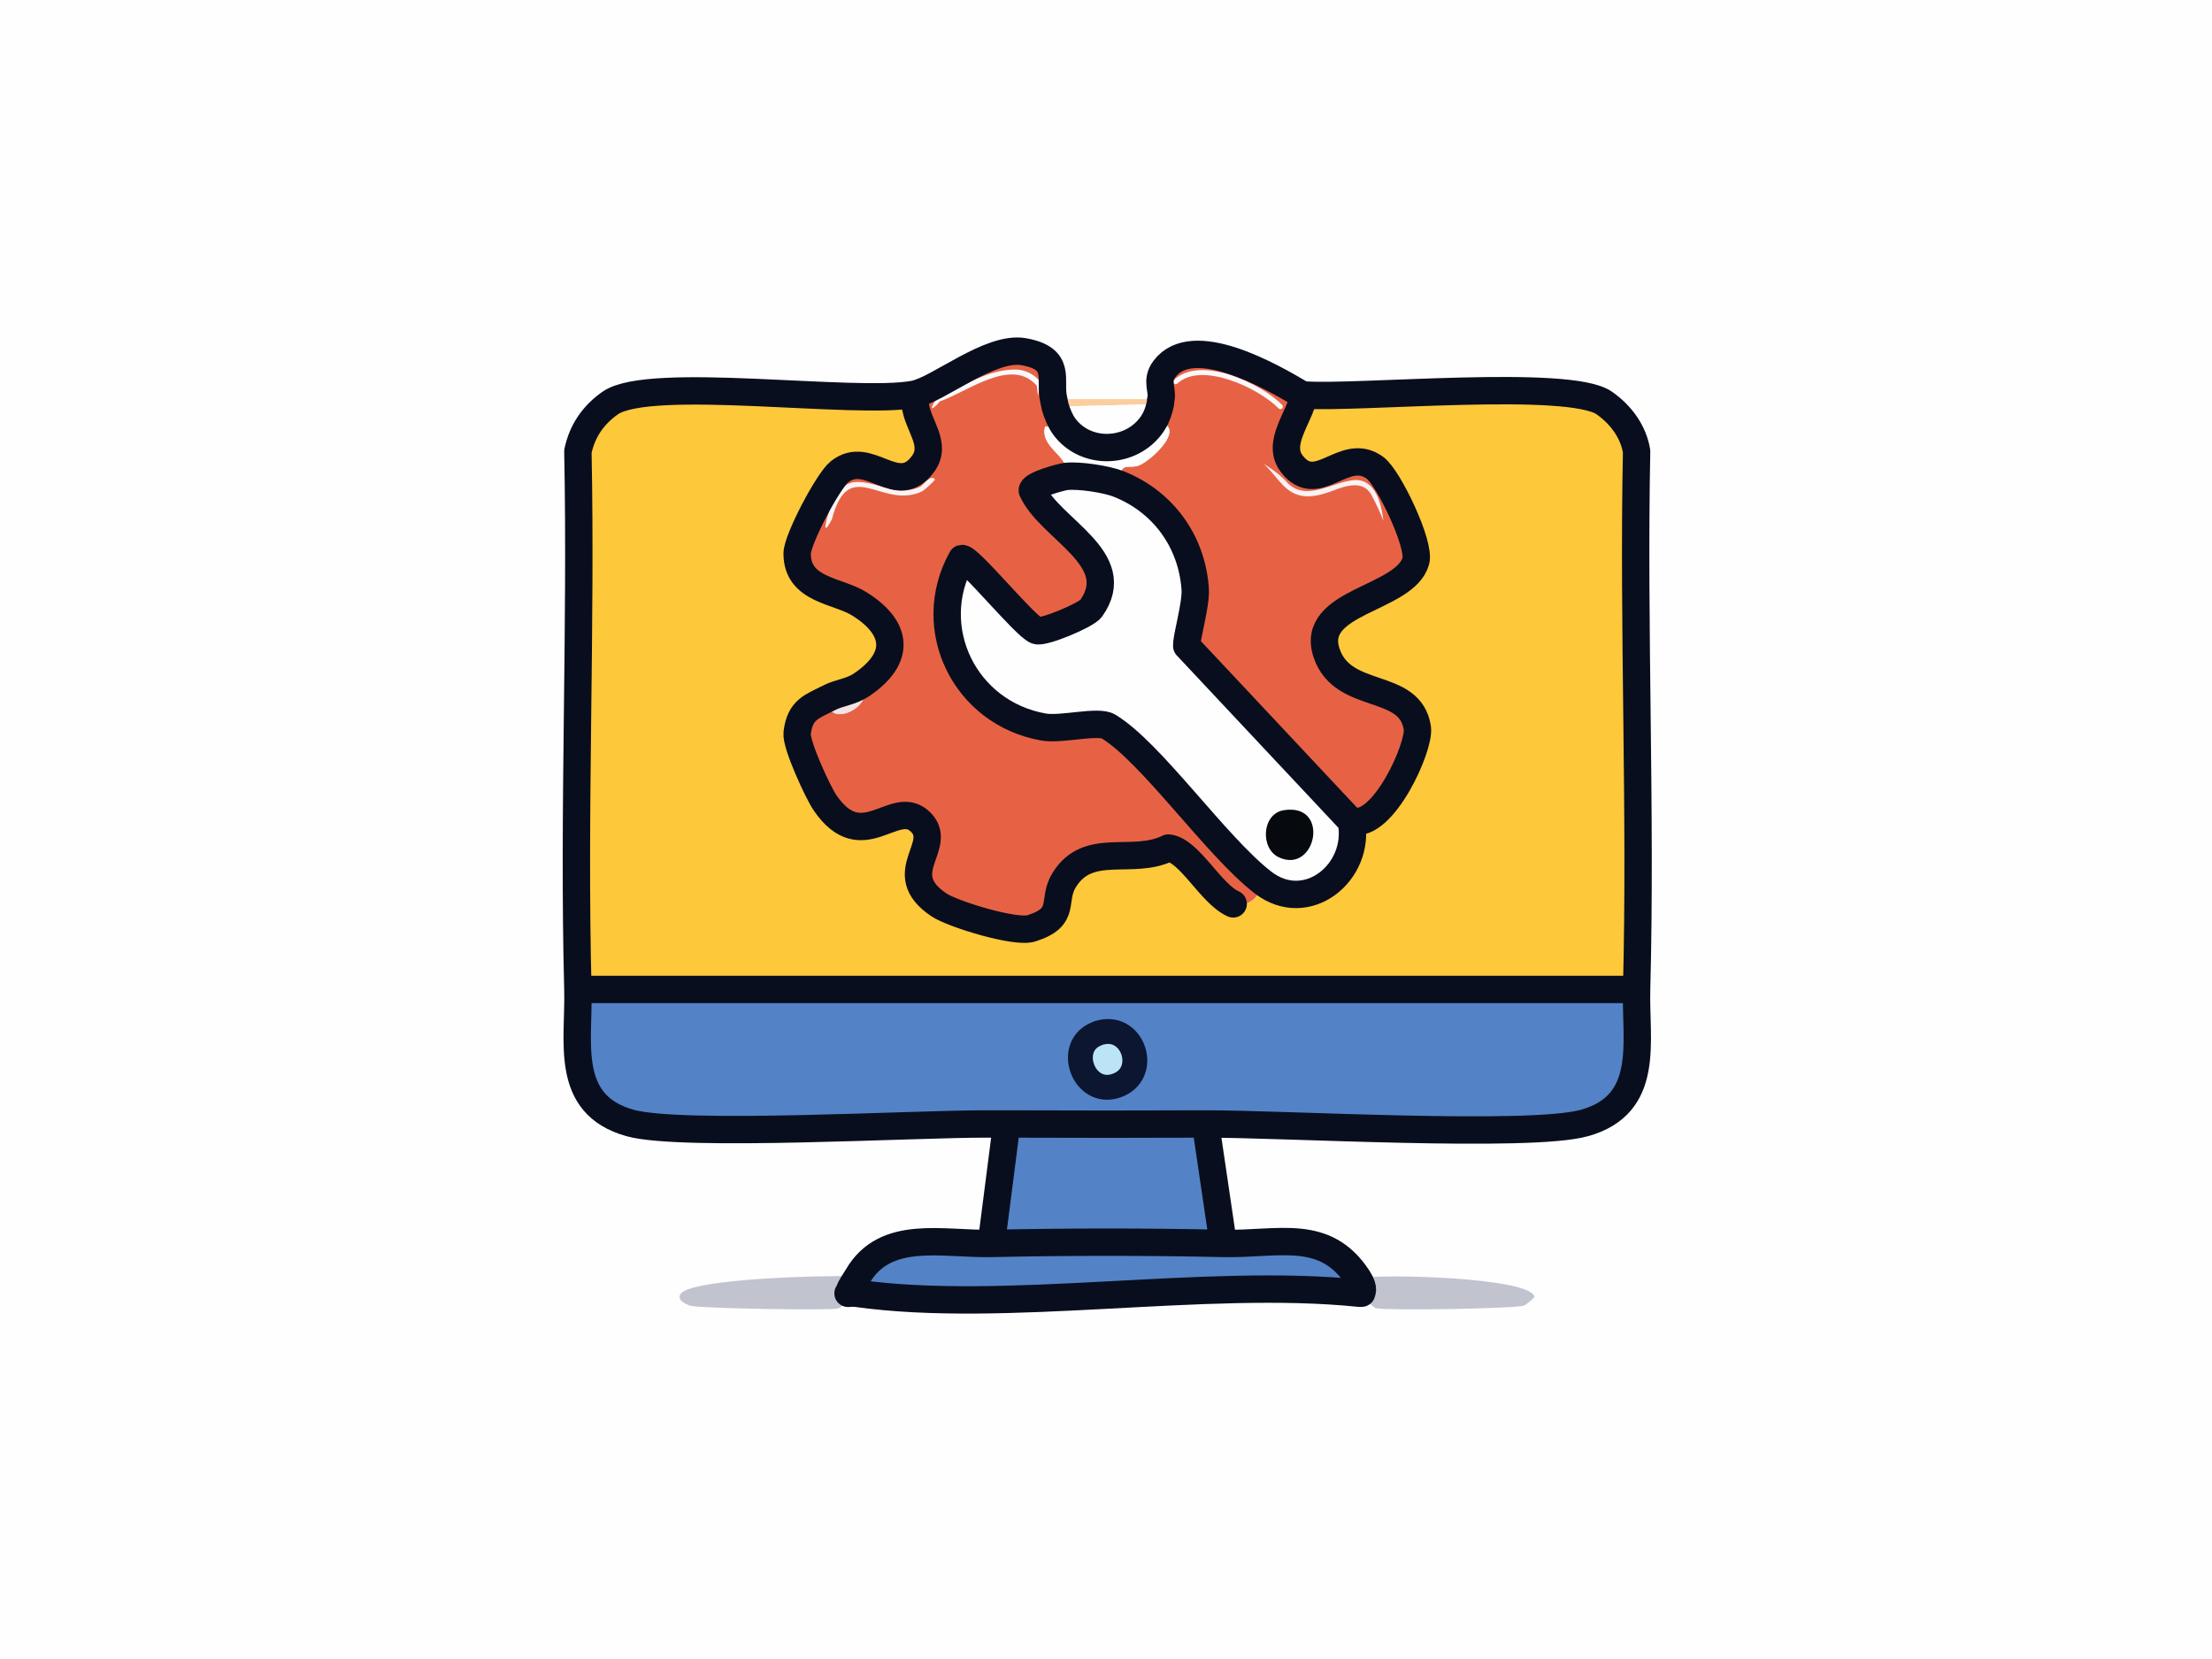
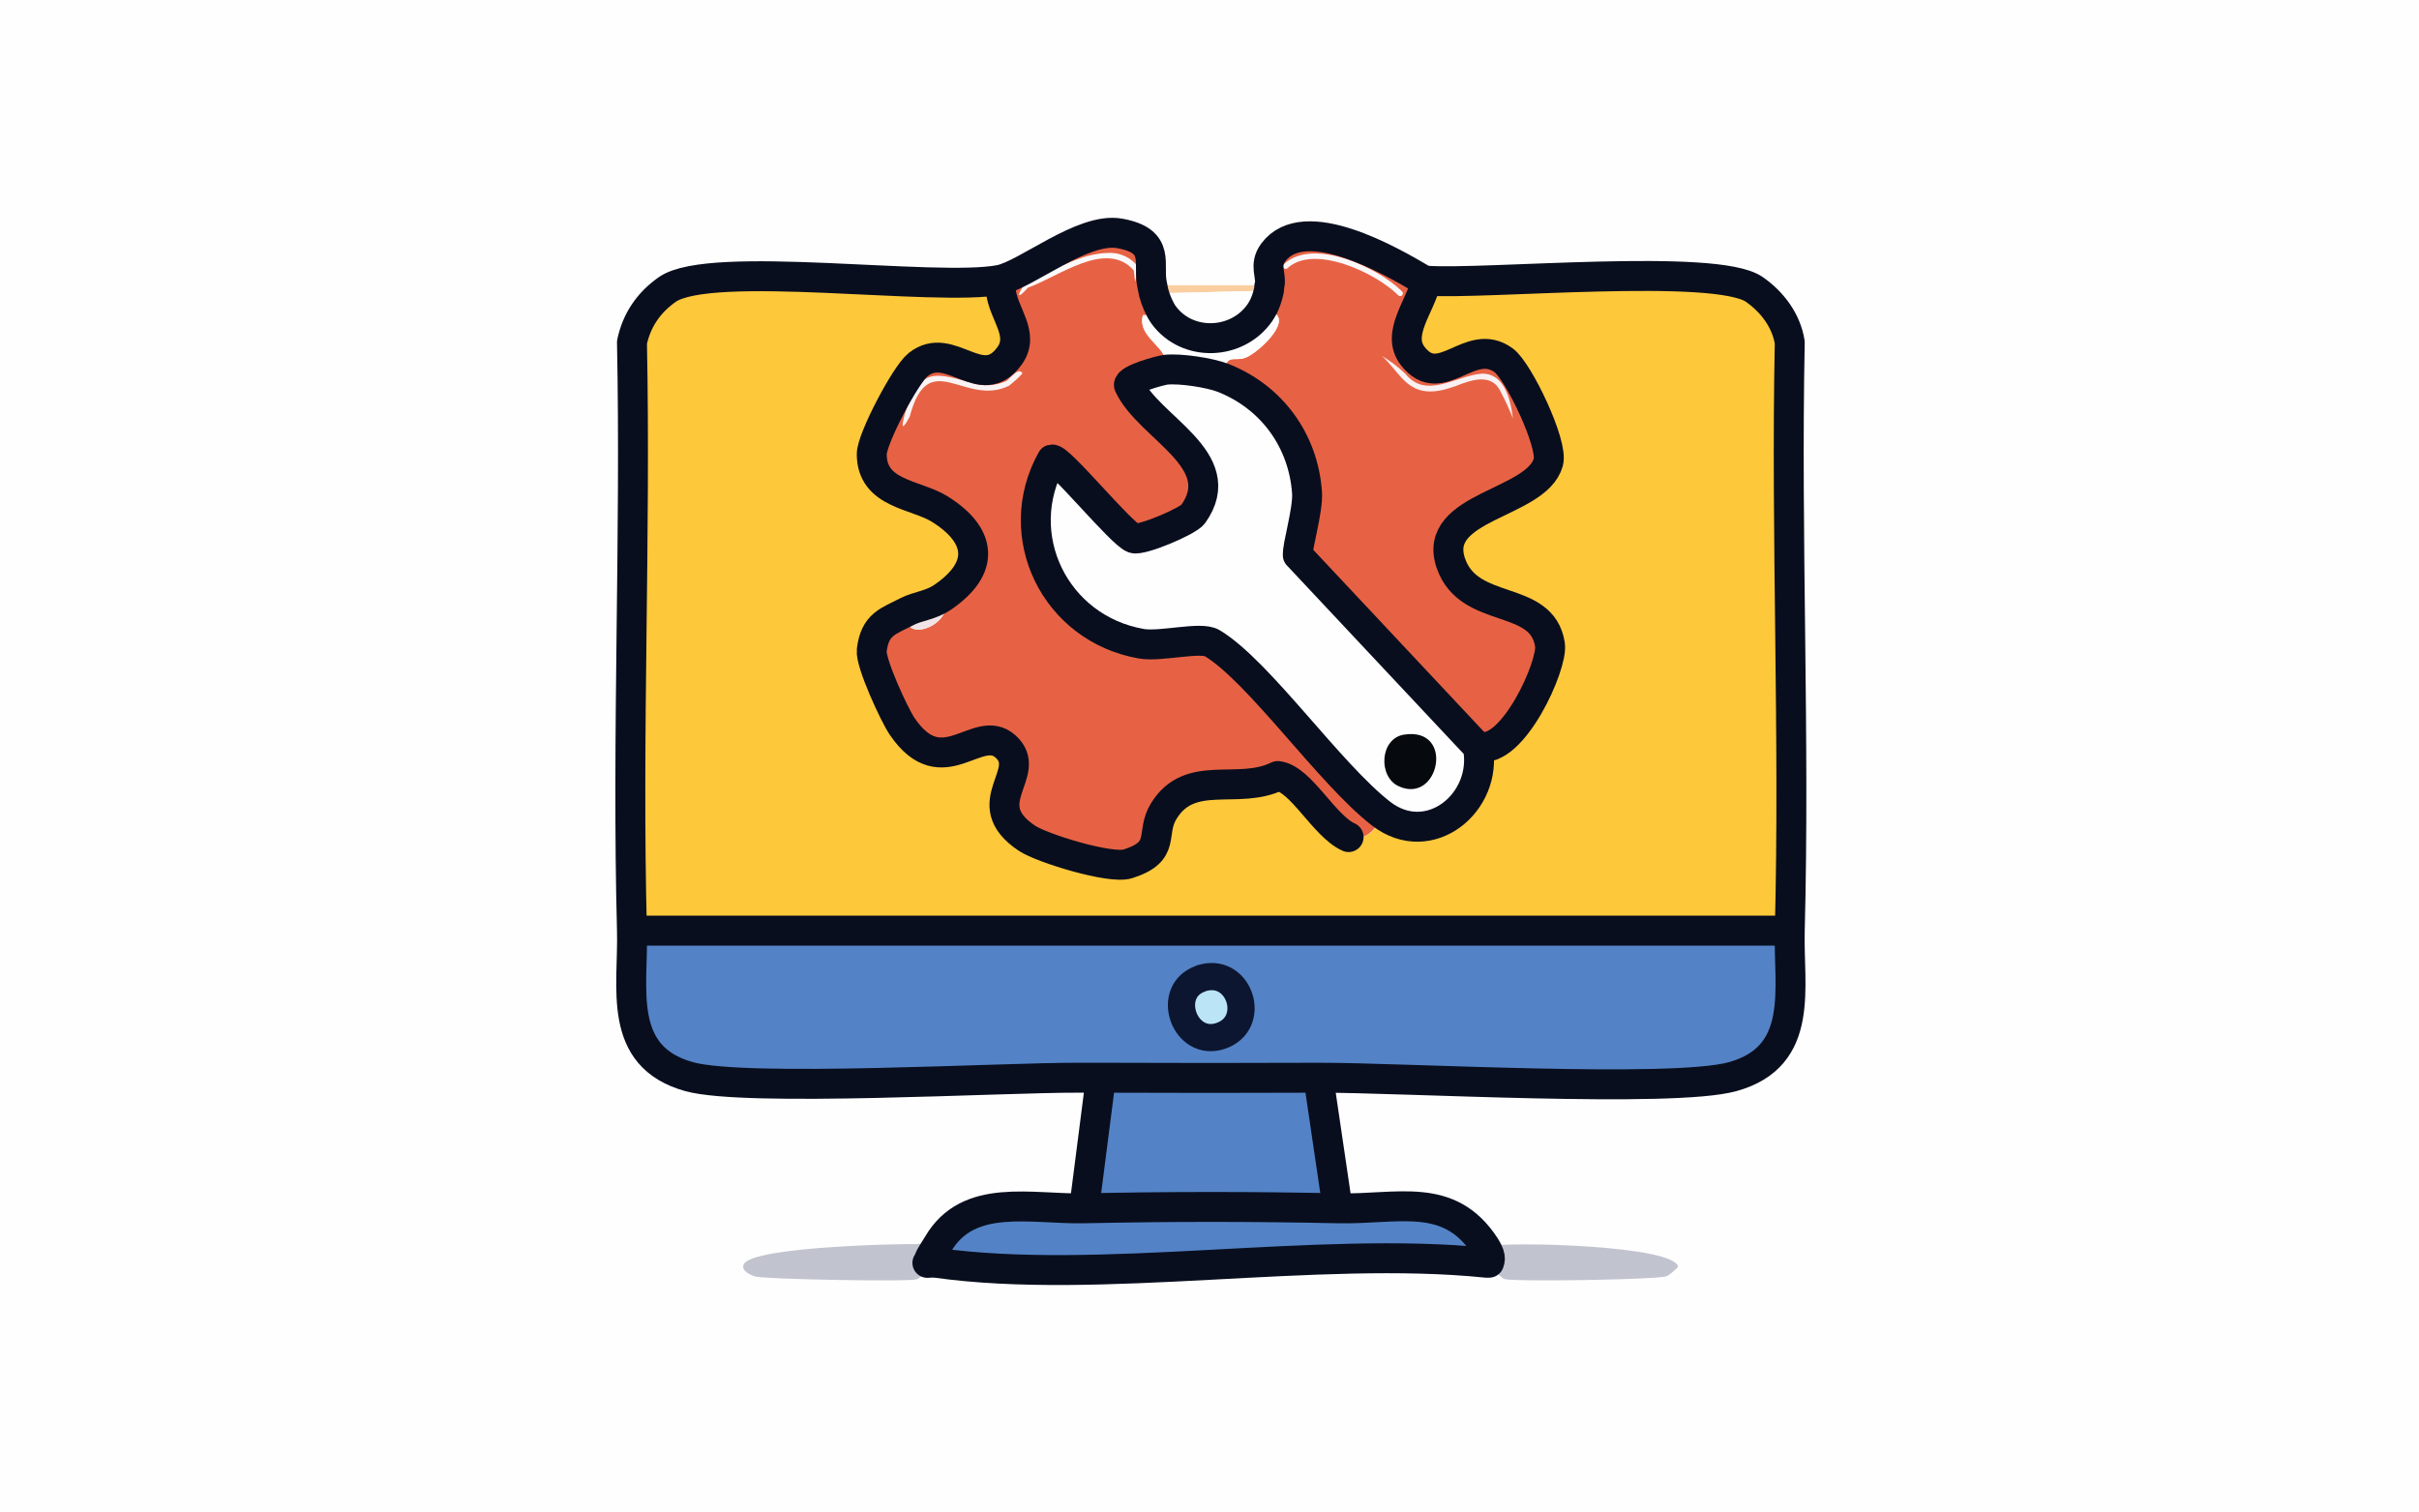
- <svg xmlns="http://www.w3.org/2000/svg" id="Layer_1" version="1.1" viewBox="0 0 160 120">
+ <svg xmlns="http://www.w3.org/2000/svg" id="Layer_1" version="1.1" viewBox="0 0 160 100">
  <defs>
    <style>
      .st0 {
        fill: #06090d;
      }

      .st1 {
        fill: #f2e4e6;
      }

      .st2 {
        stroke: #fbf7f9;
        stroke-width: .36px;
      }

      .st2, .st3, .st4 {
        stroke-linecap: round;
        stroke-linejoin: round;
      }

      .st2, .st4 {
        fill: none;
      }

      .st5 {
        fill: #fdc83a;
      }

      .st6 {
        fill: #5383c6;
      }

      .st3 {
        fill: #bbe4f7;
        stroke: #0c1630;
        stroke-width: 1.8px;
      }

      .st4 {
        stroke: #090e1e;
        stroke-width: 1.98px;
      }

      .st7 {
        fill: #faf1f3;
      }

      .st8 {
        fill: #e76244;
      }

      .st9 {
        fill: #faf3f4;
      }

      .st10 {
        fill: #c1c4cf;
      }

      .st11 {
        fill: #fbf8f9;
      }

      .st12 {
        fill: #face9f;
      }

      .st13 {
        fill: #fefefe;
      }
    </style>
  </defs>
  <g id="Generative_Object">
    <g>
-       <rect class="st13" x="-23.06" y="-20.5" width="206.13" height="160" />
+       <rect class="st13" x="-23.06" y="-30.5" width="206.13" height="160" />
      <g>
-         <path class="st5" d="M66.12,28.53l.09.71c.15,1.52,1.62,2.87.57,4.31-1.87,2.57-3.91-1.13-6.05.58-.83.66-3.06,4.9-3.06,5.91,0,2.67,2.92,2.65,4.5,3.64,2.8,1.75,3.02,3.91.18,5.84-.8.54-1.65.58-2.34.94-1.26.65-2.13.83-2.34,2.56-.1.83,1.5,4.29,2.02,5.05,2.67,3.9,4.97-.31,6.81,1.3,1.98,1.74-2.07,3.75,1.44,6.09.99.66,5.53,2.06,6.67,1.69,2.62-.83,1.44-1.99,2.38-3.5,1.75-2.83,4.91-1.02,7.53-2.31,1.53.16,3.05,3.3,4.69,4.04.9.4,2.01-.47,2.16-1.55,3.18,2.46,7.09-.73,6.4-4.4l.09-.04c2.19.54,4.88-5.37,4.67-6.73-.51-3.41-5.37-1.91-6.56-5.41-1.29-3.79,5.67-3.88,6.45-6.67.33-1.19-1.97-6.02-2.95-6.74-2.23-1.63-4.15,2.13-6.02-.29-1.14-1.48.55-3.34.86-4.89l.02-.08c3.89.28,19.17-1.2,21.71.58,1.19.83,2.11,2.06,2.34,3.5-.26,12.96.34,25.97,0,38.93H42.52s-.72-.01-.72-.01c-.34-12.95.26-25.96,0-38.92.31-1.47,1.1-2.63,2.34-3.5,2.87-2,17.72.17,21.97-.63h.01Z" />
-         <path class="st10" d="M62.04,92.33c-.18.3-.51.76-.6,1.05-.02.06-.06.12-.1.18.12.02.25-.02.36,0,.06.01.12,0,.18,0-.06,0-.12.01-.18,0-.13.31-.79,1-1.07,1.08-.55.17-9.8,0-10.63-.18-.26-.06-1.01-.35-.81-.81.52-1.21,11.16-1.43,12.85-1.32Z" />
-         <path class="st10" d="M98.3,93.55h.18s.27-.26-.26-1.08c1.63-.37,12.64-.06,12.77,1.35-.18.19-.59.57-.81.63-.84.21-9.8.36-10.63.18-.29-.06-.92-.84-1.06-1.08h-.19Z" />
+         <path class="st5" d="M66.12,18.53l.09.71c.15,1.52,1.62,2.87.57,4.31-1.87,2.57-3.91-1.13-6.05.58-.83.66-3.06,4.9-3.06,5.91,0,2.67,2.92,2.65,4.5,3.64,2.8,1.75,3.02,3.91.18,5.84-.8.54-1.65.58-2.34.94-1.26.65-2.13.83-2.34,2.56-.1.83,1.5,4.29,2.02,5.05,2.67,3.9,4.97-.31,6.81,1.3,1.98,1.74-2.07,3.75,1.44,6.09.99.66,5.53,2.06,6.67,1.69,2.62-.83,1.44-1.99,2.38-3.5,1.75-2.83,4.91-1.02,7.53-2.31,1.53.16,3.05,3.3,4.69,4.04.9.4,2.01-.47,2.16-1.55,3.18,2.46,7.09-.73,6.4-4.4l.09-.04c2.19.54,4.88-5.37,4.67-6.73-.51-3.41-5.37-1.91-6.56-5.41-1.29-3.79,5.67-3.88,6.45-6.67.33-1.19-1.97-6.02-2.95-6.74-2.23-1.63-4.15,2.13-6.02-.29-1.14-1.48.55-3.34.86-4.89l.02-.08c3.89.28,19.17-1.2,21.71.58,1.19.83,2.11,2.06,2.34,3.5-.26,12.96.34,25.97,0,38.93H41.8c-.34-12.96.26-25.97,0-38.93.31-1.47,1.1-2.63,2.34-3.5,2.87-2,17.72.17,21.97-.63,0,0,.01,0,.01,0Z" />
+         <path class="st10" d="M62.04,82.33c-.18.3-.51.76-.6,1.05-.02.06-.06.12-.1.18.12.02.25-.02.36,0,.06.01.12,0,.18,0-.06,0-.12.01-.18,0-.13.31-.79,1-1.07,1.08-.55.17-9.8,0-10.63-.18-.26-.06-1.01-.35-.81-.81.52-1.21,11.16-1.43,12.85-1.32Z" />
+         <path class="st10" d="M98.3,83.55h.18s.27-.26-.26-1.08c1.63-.37,12.64-.06,12.77,1.35-.18.19-.59.57-.81.63-.84.21-9.8.36-10.63.18-.29-.06-.92-.84-1.06-1.08,0,0-.19,0-.19,0Z" />
        <g>
-           <path class="st6" d="M118.38,71.58c-.1,3.74,1.04,8.31-3.78,9.65-3.99,1.11-21.93.05-27.41.07l.12.73,1.06,7.2.11.73c3.98.09,7.36-1.16,9.75,2.52.53.83.23,1.03.26,1.08h-.18c-11.18-1.15-25.61,1.53-36.42,0-.06,0-.12.01-.18,0-.12-.02-.25.02-.36,0,.04-.06.08-.12.1-.18.09-.29.42-.74.6-1.05,2.01-3.45,6.17-2.3,9.71-2.38l.05-.73.91-7.02.1-.91h-1.46c-5.14-.02-22.02.97-25.77-.07-4.82-1.34-3.68-5.91-3.78-9.65h75.86s.72-.01.72-.01v.02Z" />
-           <path class="st3" d="M79.43,74.73c.07-.02.14-.05.22-.06,2.38-.57,3.5,3.03,1.1,3.86s-3.75-2.96-1.32-3.79h0Z" />
+           <path class="st6" d="M118.38,61.58c-.1,3.74,1.04,8.31-3.78,9.65-3.99,1.11-21.93.05-27.41.07l.12.73,1.06,7.2.11.73c3.98.09,7.36-1.16,9.75,2.52.53.83.23,1.03.26,1.08h-.18c-11.18-1.15-25.61,1.53-36.42,0-.06,0-.12.01-.18,0-.12-.02-.25.02-.36,0,.04-.06.08-.12.1-.18.09-.29.42-.74.6-1.05,2.01-3.45,6.17-2.3,9.71-2.38l.05-.73.91-7.02.1-.91h-1.46c-5.14-.02-22.02.97-25.77-.07-4.82-1.34-3.68-5.91-3.78-9.65h76.58s0,0,0,0h-.01Z" />
+           <path class="st3" d="M79.43,64.73c.07-.02.14-.05.22-.06,2.38-.57,3.5,3.03,1.1,3.86s-3.75-2.96-1.32-3.79h0Z" />
        </g>
        <g>
-           <path class="st8" d="M76.22,28.87c.04.18.06.36.11.54.12.45.38,1.07.65,1.44h-1.39c-.4,1.61,1.88,2.1,1.53,3.6-.37.04-2.5.62-2.45,1.02,1.28,2.82,6.81,4.93,4.25,8.53-.34.48-3.43,1.78-3.94,1.6-.84-.3-4.93-5.35-5.41-5.21-2.8,5.02.21,11.2,5.93,12.19,1.3.22,3.92-.5,4.68-.04,3.11,1.88,7.76,8.64,11.17,11.28-.15,1.08-1.26,1.95-2.16,1.55-1.64-.73-3.16-3.87-4.69-4.04-2.62,1.29-5.78-.52-7.53,2.31-.93,1.51.24,2.66-2.38,3.5-1.14.36-5.68-1.03-6.67-1.69-3.51-2.34.54-4.35-1.44-6.09-1.84-1.61-4.14,2.61-6.81-1.3-.51-.75-2.12-4.22-2.02-5.05.21-1.73,1.08-1.91,2.34-2.56-.47,2.43,3.48.68,2.34-.94,2.84-1.92,2.62-4.09-.18-5.84-1.58-.99-4.5-.97-4.5-3.64,0-1.01,2.24-5.25,3.06-5.91,2.15-1.71,4.19,2,6.05-.58,1.04-1.44-.42-2.79-.57-4.31l-.09-.71c1.76-.33,5.5-3.51,7.94-3.08,2.81.5,1.83,2.06,2.16,3.42h.02Z" />
-           <path class="st8" d="M94.3,28.66c-.31,1.56-2,3.42-.86,4.89,1.87,2.42,3.78-1.35,6.02.29.98.72,3.29,5.55,2.95,6.74-.78,2.79-7.74,2.88-6.45,6.67,1.19,3.5,6.05,1.99,6.56,5.41.2,1.36-2.48,7.27-4.67,6.73l-.09.04-11.91-12.7h0c-.09-.48.69-2.99.6-4.16-.25-3.43-2.33-6.3-5.55-7.57.19-1.91.74-.88,1.71-1.44,1.11-.64,3.33-2.91.85-3.06-.04.06-.07.12-.11.18.04-.06.07-.12.11-.18.24-.39.37-.82.47-1.26.03-.14.01-.27.04-.36.16-.62-.39-1.3.25-2.16,2.05-2.75,7.74.53,9.93,1.83l.16.12h-.01Z" />
-           <path class="st1" d="M62.34,49.52c1.14,1.62-2.82,3.37-2.34.94.69-.36,1.54-.39,2.34-.94Z" />
+           <path class="st8" d="M76.22,18.87c.04.18.06.36.11.54.12.45.38,1.07.65,1.44h-1.39c-.4,1.61,1.88,2.1,1.53,3.6-.37.04-2.5.62-2.45,1.02,1.28,2.82,6.81,4.93,4.25,8.53-.34.48-3.43,1.78-3.94,1.6-.84-.3-4.93-5.35-5.41-5.21-2.8,5.02.21,11.2,5.93,12.19,1.3.22,3.92-.5,4.68-.04,3.11,1.88,7.76,8.64,11.17,11.28-.15,1.08-1.26,1.95-2.16,1.55-1.64-.73-3.16-3.87-4.69-4.04-2.62,1.29-5.78-.52-7.53,2.31-.93,1.51.24,2.66-2.38,3.5-1.14.36-5.68-1.03-6.67-1.69-3.51-2.34.54-4.35-1.44-6.09-1.84-1.61-4.14,2.61-6.81-1.3-.51-.75-2.12-4.22-2.02-5.05.21-1.73,1.08-1.91,2.34-2.56-.47,2.43,3.48.68,2.34-.94,2.84-1.92,2.62-4.09-.18-5.84-1.58-.99-4.5-.97-4.5-3.64,0-1.01,2.24-5.25,3.06-5.91,2.15-1.71,4.19,2,6.05-.58,1.04-1.44-.42-2.79-.57-4.31l-.09-.71c1.76-.33,5.5-3.51,7.94-3.08,2.81.5,1.83,2.06,2.16,3.42h.02,0Z" />
+           <path class="st8" d="M94.3,18.66c-.31,1.56-2,3.42-.86,4.89,1.87,2.42,3.78-1.35,6.02.29.98.72,3.29,5.55,2.95,6.74-.78,2.79-7.74,2.88-6.45,6.67,1.19,3.5,6.05,1.99,6.56,5.41.2,1.36-2.48,7.27-4.67,6.73l-.09.04-11.91-12.7h0c-.09-.48.69-2.99.6-4.16-.25-3.43-2.33-6.3-5.55-7.57.19-1.91.74-.88,1.71-1.44,1.11-.64,3.33-2.91.85-3.06-.04.06-.07.12-.11.18.04-.06.07-.12.11-.18.24-.39.37-.82.47-1.26.03-.14.01-.27.04-.36.16-.62-.39-1.3.25-2.16,2.05-2.75,7.74.53,9.93,1.83l.16.12h-.01Z" />
+           <path class="st1" d="M62.34,39.52c1.14,1.62-2.82,3.37-2.34.94.69-.36,1.54-.39,2.34-.94Z" />
          <g>
-             <path class="st12" d="M83.96,28.87c-.02.09,0,.22-.04.36l-7.6.18c-.05-.18-.06-.36-.11-.54h7.75Z" />
-             <path class="st13" d="M83.93,29.23c-.1.44-.23.87-.47,1.26-.04.06-.07.12-.11.18.04-.06.07-.12.11-.18,2.48.15.26,2.42-.85,3.06-.98.57-1.52-.46-1.71,1.44,3.22,1.26,5.3,4.14,5.55,7.57.09,1.17-.7,3.68-.6,4.16h0l11.91,12.7.09-.04-.09.04c.69,3.67-3.23,6.86-6.4,4.4-3.41-2.64-8.06-9.4-11.17-11.28-.77-.46-3.38.26-4.68.04-5.72-.99-8.72-7.17-5.93-12.19.48-.14,4.57,4.91,5.41,5.21.51.18,3.6-1.12,3.94-1.6,2.56-3.6-2.97-5.72-4.25-8.53-.05-.39,2.08-.98,2.45-1.02.35-1.51-1.93-1.99-1.53-3.6h1.39c-.27-.37-.53-.99-.65-1.44l7.6-.18h-.01Z" />
-             <path class="st0" d="M92.88,58.6c3.37-.51,2.31,4.64-.36,3.42-1.39-.63-1.26-3.18.36-3.42Z" />
+             <path class="st12" d="M83.96,18.87c-.02.09,0,.22-.04.36l-7.6.18c-.05-.18-.06-.36-.11-.54h7.75Z" />
+             <path class="st13" d="M83.93,19.23c-.1.44-.23.87-.47,1.26-.04.06-.07.12-.11.18.04-.06.07-.12.11-.18,2.48.15.26,2.42-.85,3.06-.98.57-1.52-.46-1.71,1.44,3.22,1.26,5.3,4.14,5.55,7.57.09,1.17-.7,3.68-.6,4.16h0l11.91,12.7.09-.04-.09.04c.69,3.67-3.23,6.86-6.4,4.4-3.41-2.64-8.06-9.4-11.17-11.28-.77-.46-3.38.26-4.68.04-5.72-.99-8.72-7.17-5.93-12.19.48-.14,4.57,4.91,5.41,5.21.51.18,3.6-1.12,3.94-1.6,2.56-3.6-2.97-5.72-4.25-8.53-.05-.39,2.08-.98,2.45-1.02.35-1.51-1.93-1.99-1.53-3.6h1.39c-.27-.37-.53-.99-.65-1.44l7.6-.18s-.01,0-.01,0Z" />
+             <path class="st0" d="M92.88,48.6c3.37-.51,2.31,4.64-.36,3.42-1.39-.63-1.26-3.18.36-3.42Z" />
          </g>
        </g>
      </g>
    </g>
    <g>
-       <path class="st7" d="M92.93,34.7c1.39,1.76,3.34.16,5.07.02,1.52-.04,1.92,1.75,2.07,2.96-.26-.65-.52-1.22-.78-1.7-.58-1.35-1.96-.85-3.03-.43-.59.2-1.23.4-1.9.34-1.45-.14-1.92-1.41-2.96-2.34.53.31,1.09.73,1.53,1.16h0Z" />
-       <path class="st2" d="M92.61,29.41c-1.49-1.51-5.72-3.52-7.57-1.8" />
-       <path class="st4" d="M94.3,28.66c-.31,1.56-2,3.42-.86,4.89,1.87,2.42,3.78-1.35,6.02.29.98.72,3.29,5.55,2.95,6.74-.78,2.79-7.74,2.88-6.45,6.67,1.19,3.5,6.05,1.99,6.56,5.41.2,1.36-2.48,7.27-4.67,6.73" />
-       <path class="st11" d="M74.99,27.89c-1.83-2.07-4.97.43-7,1.14-.81.93-.7.4-.13-.34,1.79-.72,3.55-1.97,5.59-1.96.69,0,1.42.35,1.83.94-.05.25-.15.74-.2.99-.02-.27-.11-.92-.09-.78h0Z" />
-       <path class="st9" d="M66.74,35.52c-2.93,1.44-5.32-2.68-6.57,2.05-.58,1.07-.51.56-.35-.1,1.03-3.32,2.03-2.81,4.86-2.03.65.11,1.31.03,1.9-.24.23-.17.8-.94,1.05-.5-.22.26-.6.59-.9.83h0Z" />
-       <path class="st4" d="M61.34,93.55c.04-.06.08-.12.1-.18.09-.29.42-.74.6-1.05,2.01-3.45,6.17-2.3,9.71-2.38,5.54-.12,11.19-.12,16.73,0,3.98.09,7.36-1.16,9.75,2.52.53.83.23,1.03.26,1.08h-.18c-11.18-1.15-25.61,1.53-36.42,0-.06,0-.12.01-.18,0-.12-.02-.25.02-.36,0h0Z" />
-       <line class="st4" x1="87.31" y1="82.03" x2="88.37" y2="89.22" />
-       <line class="st4" x1="72.7" y1="82.21" x2="71.8" y2="89.22" />
-       <path class="st4" d="M71.35,81.3c-5.14-.02-22.02.97-25.77-.07-4.82-1.34-3.68-5.91-3.78-9.65-.34-12.96.26-25.97,0-38.93.31-1.47,1.1-2.63,2.34-3.5,2.87-2,17.72.17,21.97-.63,1.76-.33,5.5-3.51,7.94-3.08,2.81.5,1.83,2.06,2.16,3.42.04.18.06.36.11.54.12.45.38,1.07.65,1.44,1.57,2.14,4.9,2,6.38-.18.04-.06.07-.12.11-.18.24-.39.37-.82.47-1.26.03-.14.01-.27.04-.36.16-.62-.39-1.3.25-2.16,2.05-2.75,7.74.53,9.93,1.83l.18.04c3.89.28,19.17-1.2,21.71.58,1.19.83,2.11,2.06,2.34,3.5-.26,12.96.34,25.97,0,38.93-.1,3.74,1.04,8.31-3.78,9.65-3.99,1.11-21.93.05-27.41.07-4.79.02-9.59.02-14.38,0h-1.46Z" />
-       <path class="st4" d="M85.85,46.73c-.09-.48.69-2.99.6-4.16-.25-3.43-2.33-6.3-5.55-7.57-.9-.35-2.85-.64-3.78-.54-.37.04-2.5.62-2.45,1.02,1.28,2.82,6.81,4.93,4.25,8.53-.34.48-3.43,1.78-3.94,1.6-.84-.3-4.93-5.35-5.41-5.21-2.8,5.02.21,11.2,5.93,12.19,1.3.22,3.92-.5,4.68-.04,3.11,1.88,7.76,8.64,11.17,11.28,3.18,2.46,7.09-.73,6.4-4.4l-11.91-12.7h.01Z" />
-       <path class="st4" d="M66.2,29.24c.15,1.52,1.62,2.87.57,4.31-1.87,2.57-3.91-1.13-6.05.58-.83.66-3.06,4.9-3.06,5.91,0,2.67,2.92,2.65,4.5,3.64,2.8,1.75,3.02,3.91.18,5.84-.8.54-1.65.58-2.34.94-1.26.65-2.13.83-2.34,2.56-.1.83,1.5,4.29,2.02,5.05,2.67,3.9,4.97-.31,6.81,1.3,1.98,1.74-2.07,3.75,1.44,6.09.99.66,5.53,2.06,6.67,1.69,2.62-.83,1.44-1.99,2.38-3.5,1.75-2.83,4.91-1.02,7.53-2.31,1.53.16,3.05,3.3,4.69,4.04" />
-       <line class="st4" x1="42.52" y1="71.57" x2="117.66" y2="71.57" />
+       <path class="st7" d="M92.93,24.7c1.39,1.76,3.34.16,5.07.02,1.52-.04,1.92,1.75,2.07,2.96-.26-.65-.52-1.22-.78-1.7-.58-1.35-1.96-.85-3.03-.43-.59.2-1.23.4-1.9.34-1.45-.14-1.92-1.41-2.96-2.34.53.31,1.09.73,1.53,1.16h0Z" />
+       <path class="st2" d="M92.61,19.41c-1.49-1.51-5.72-3.52-7.57-1.8" />
+       <path class="st4" d="M94.3,18.66c-.31,1.56-2,3.42-.86,4.89,1.87,2.42,3.78-1.35,6.02.29.98.72,3.29,5.55,2.95,6.74-.78,2.79-7.74,2.88-6.45,6.67,1.19,3.5,6.05,1.99,6.56,5.41.2,1.36-2.48,7.27-4.67,6.73" />
+       <path class="st11" d="M74.99,17.89c-1.83-2.07-4.97.43-7,1.14-.81.93-.7.4-.13-.34,1.79-.72,3.55-1.97,5.59-1.96.69,0,1.42.35,1.83.94-.05.25-.15.74-.2.99-.02-.27-.11-.92-.09-.78h0Z" />
+       <path class="st9" d="M66.74,25.52c-2.93,1.44-5.32-2.68-6.57,2.05-.58,1.07-.51.56-.35-.1,1.03-3.32,2.03-2.81,4.86-2.03.65.11,1.31.03,1.9-.24.23-.17.8-.94,1.05-.5-.22.26-.6.59-.9.83h0Z" />
+       <path class="st4" d="M61.34,83.55c.04-.06.08-.12.1-.18.09-.29.42-.74.6-1.05,2.01-3.45,6.17-2.3,9.71-2.38,5.54-.12,11.19-.12,16.73,0,3.98.09,7.36-1.16,9.75,2.52.53.83.23,1.03.26,1.08h-.18c-11.18-1.15-25.61,1.53-36.42,0-.06,0-.12.01-.18,0-.12-.02-.25.02-.36,0h0Z" />
+       <line class="st4" x1="87.31" y1="72.03" x2="88.37" y2="79.22" />
+       <line class="st4" x1="72.7" y1="72.21" x2="71.8" y2="79.22" />
+       <path class="st4" d="M71.35,71.3c-5.14-.02-22.02.97-25.77-.07-4.82-1.34-3.68-5.91-3.78-9.65-.34-12.96.26-25.97,0-38.93.31-1.47,1.1-2.63,2.34-3.5,2.87-2,17.72.17,21.97-.63,1.76-.33,5.5-3.51,7.94-3.08,2.81.5,1.83,2.06,2.16,3.42.04.18.06.36.11.54.12.45.38,1.07.65,1.44,1.57,2.14,4.9,2,6.38-.18.04-.06.07-.12.11-.18.24-.39.37-.82.47-1.26.03-.14.01-.27.04-.36.16-.62-.39-1.3.25-2.16,2.05-2.75,7.74.53,9.93,1.83l.18.04c3.89.28,19.17-1.2,21.71.58,1.19.83,2.11,2.06,2.34,3.5-.26,12.96.34,25.97,0,38.93-.1,3.74,1.04,8.31-3.78,9.65-3.99,1.11-21.93.05-27.41.07-4.79.02-9.59.02-14.38,0h-1.46Z" />
+       <path class="st4" d="M85.85,36.73c-.09-.48.69-2.99.6-4.16-.25-3.43-2.33-6.3-5.55-7.57-.9-.35-2.85-.64-3.78-.54-.37.04-2.5.62-2.45,1.02,1.28,2.82,6.81,4.93,4.25,8.53-.34.48-3.43,1.78-3.94,1.6-.84-.3-4.93-5.35-5.41-5.21-2.8,5.02.21,11.2,5.93,12.19,1.3.22,3.92-.5,4.68-.04,3.11,1.88,7.76,8.64,11.17,11.28,3.18,2.46,7.09-.73,6.4-4.4l-11.91-12.7s.01,0,.01,0Z" />
+       <path class="st4" d="M66.2,19.24c.15,1.52,1.62,2.87.57,4.31-1.87,2.57-3.91-1.13-6.05.58-.83.66-3.06,4.9-3.06,5.91,0,2.67,2.92,2.65,4.5,3.64,2.8,1.75,3.02,3.91.18,5.84-.8.54-1.65.58-2.34.94-1.26.65-2.13.83-2.34,2.56-.1.83,1.5,4.29,2.02,5.05,2.67,3.9,4.97-.31,6.81,1.3,1.98,1.74-2.07,3.75,1.44,6.09.99.66,5.53,2.06,6.67,1.69,2.62-.83,1.44-1.99,2.38-3.5,1.75-2.83,4.91-1.02,7.53-2.31,1.53.16,3.05,3.3,4.69,4.04" />
+       <line class="st4" x1="42.52" y1="61.57" x2="117.66" y2="61.57" />
    </g>
  </g>
</svg>
